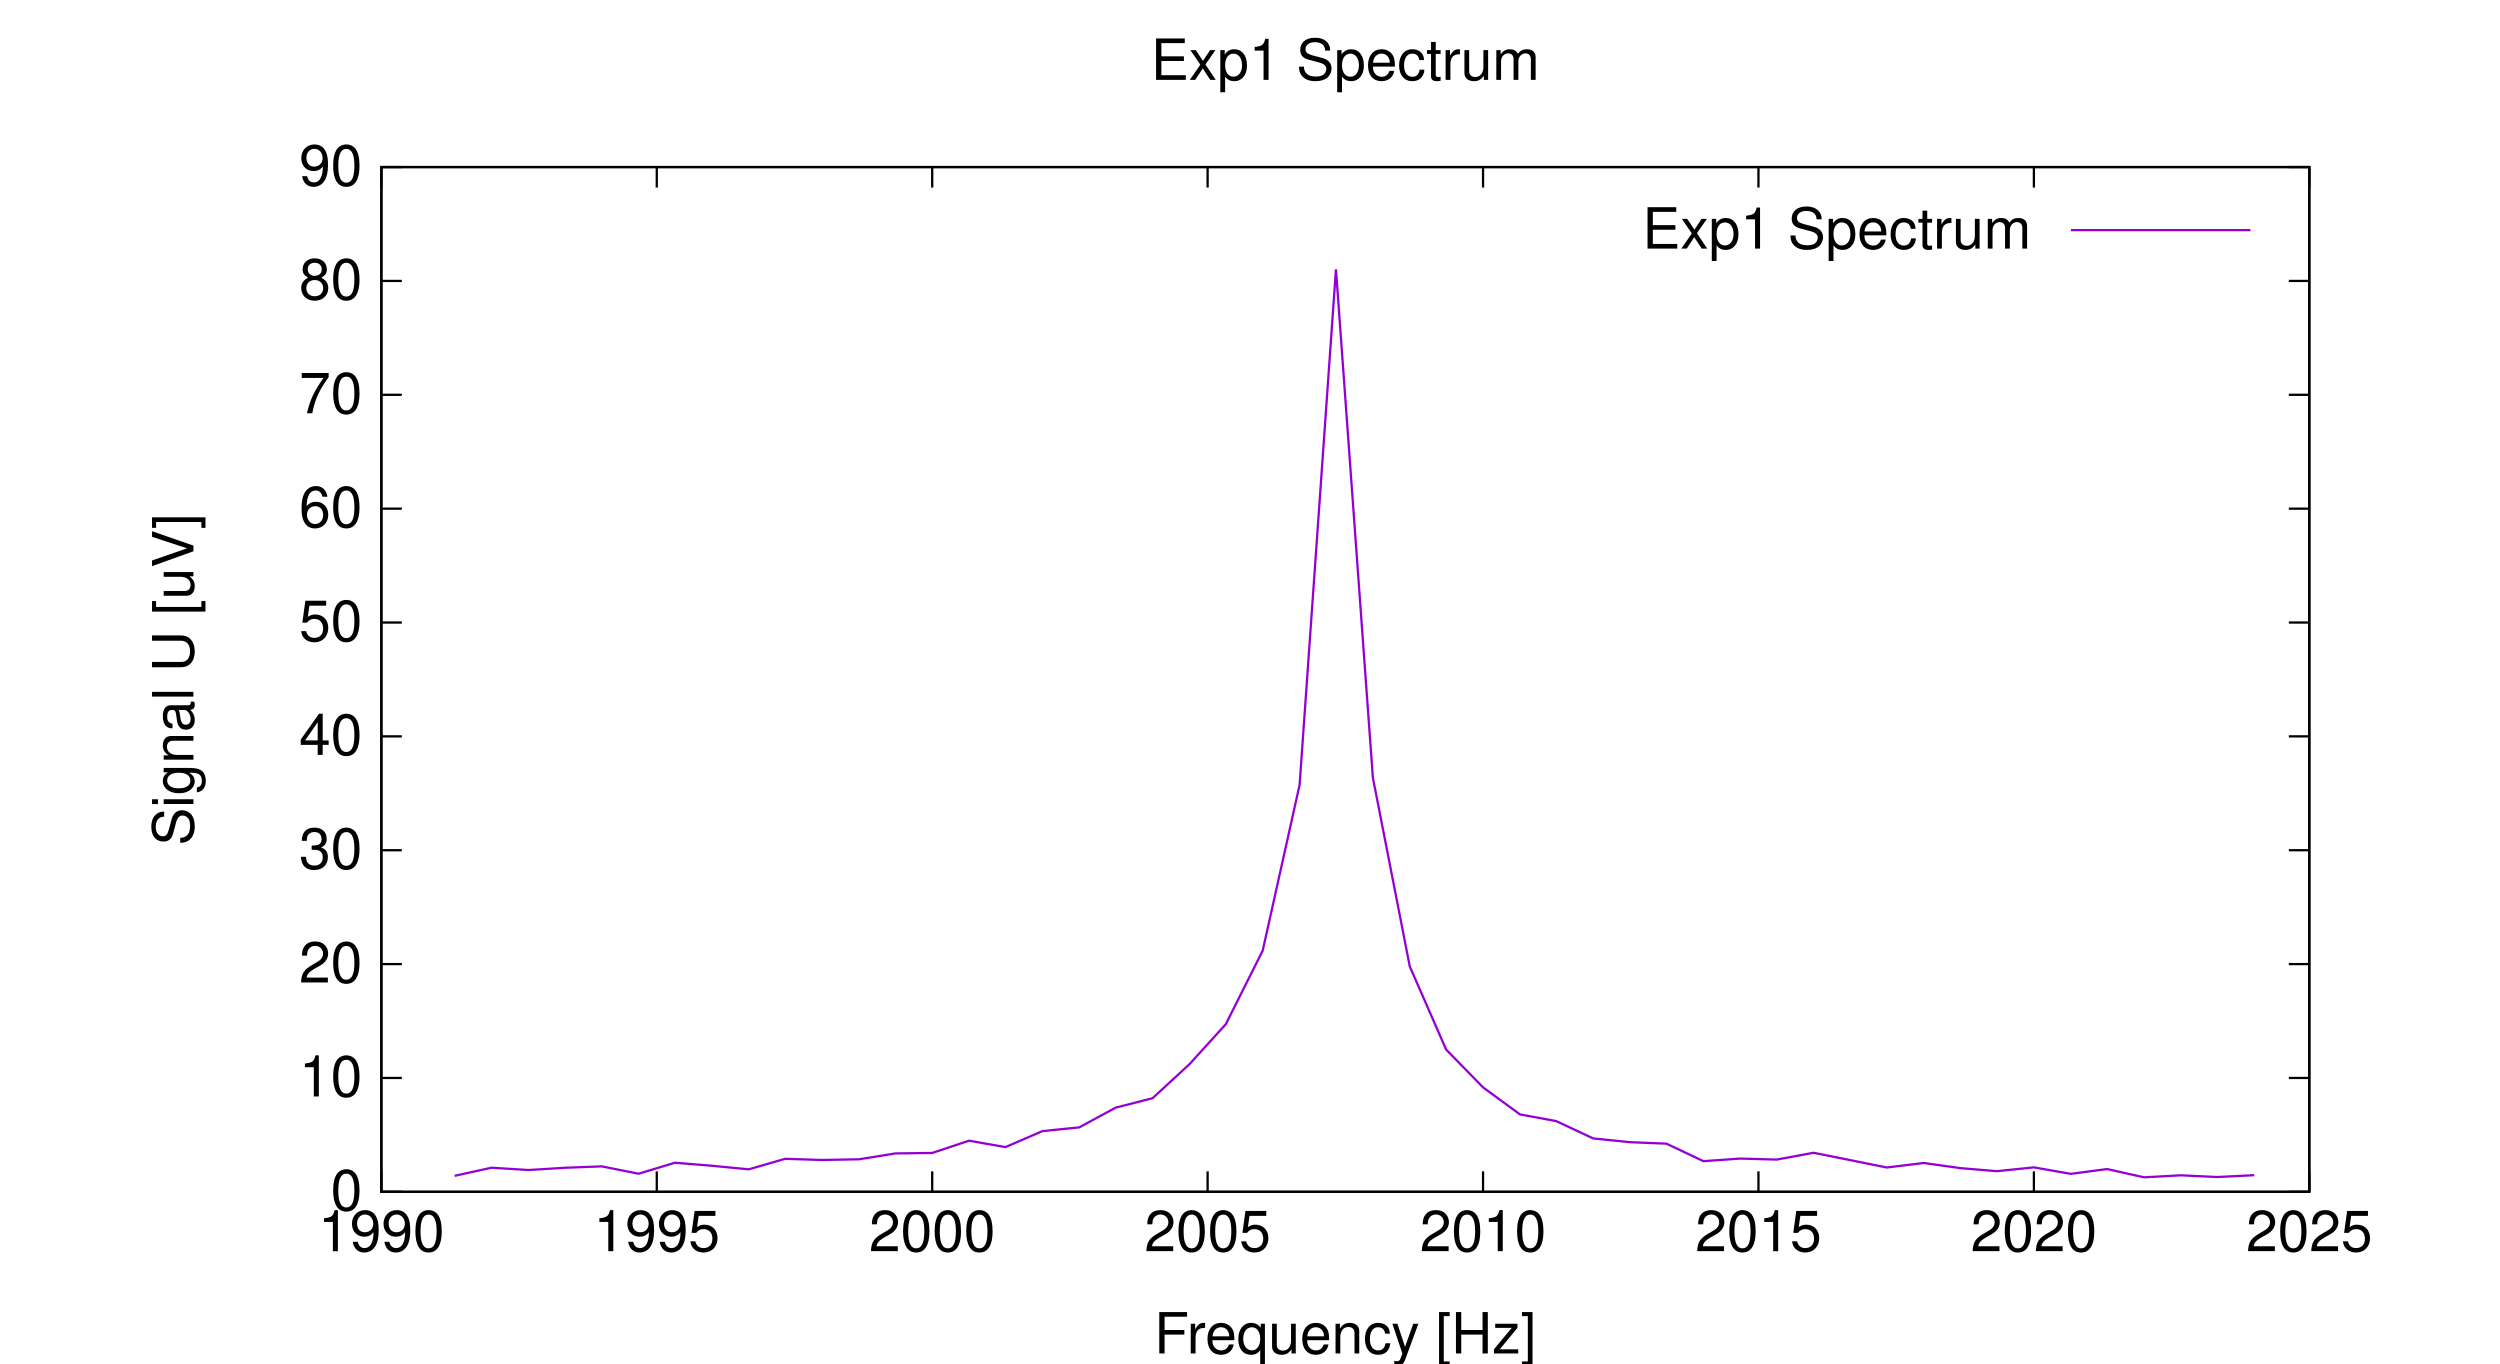
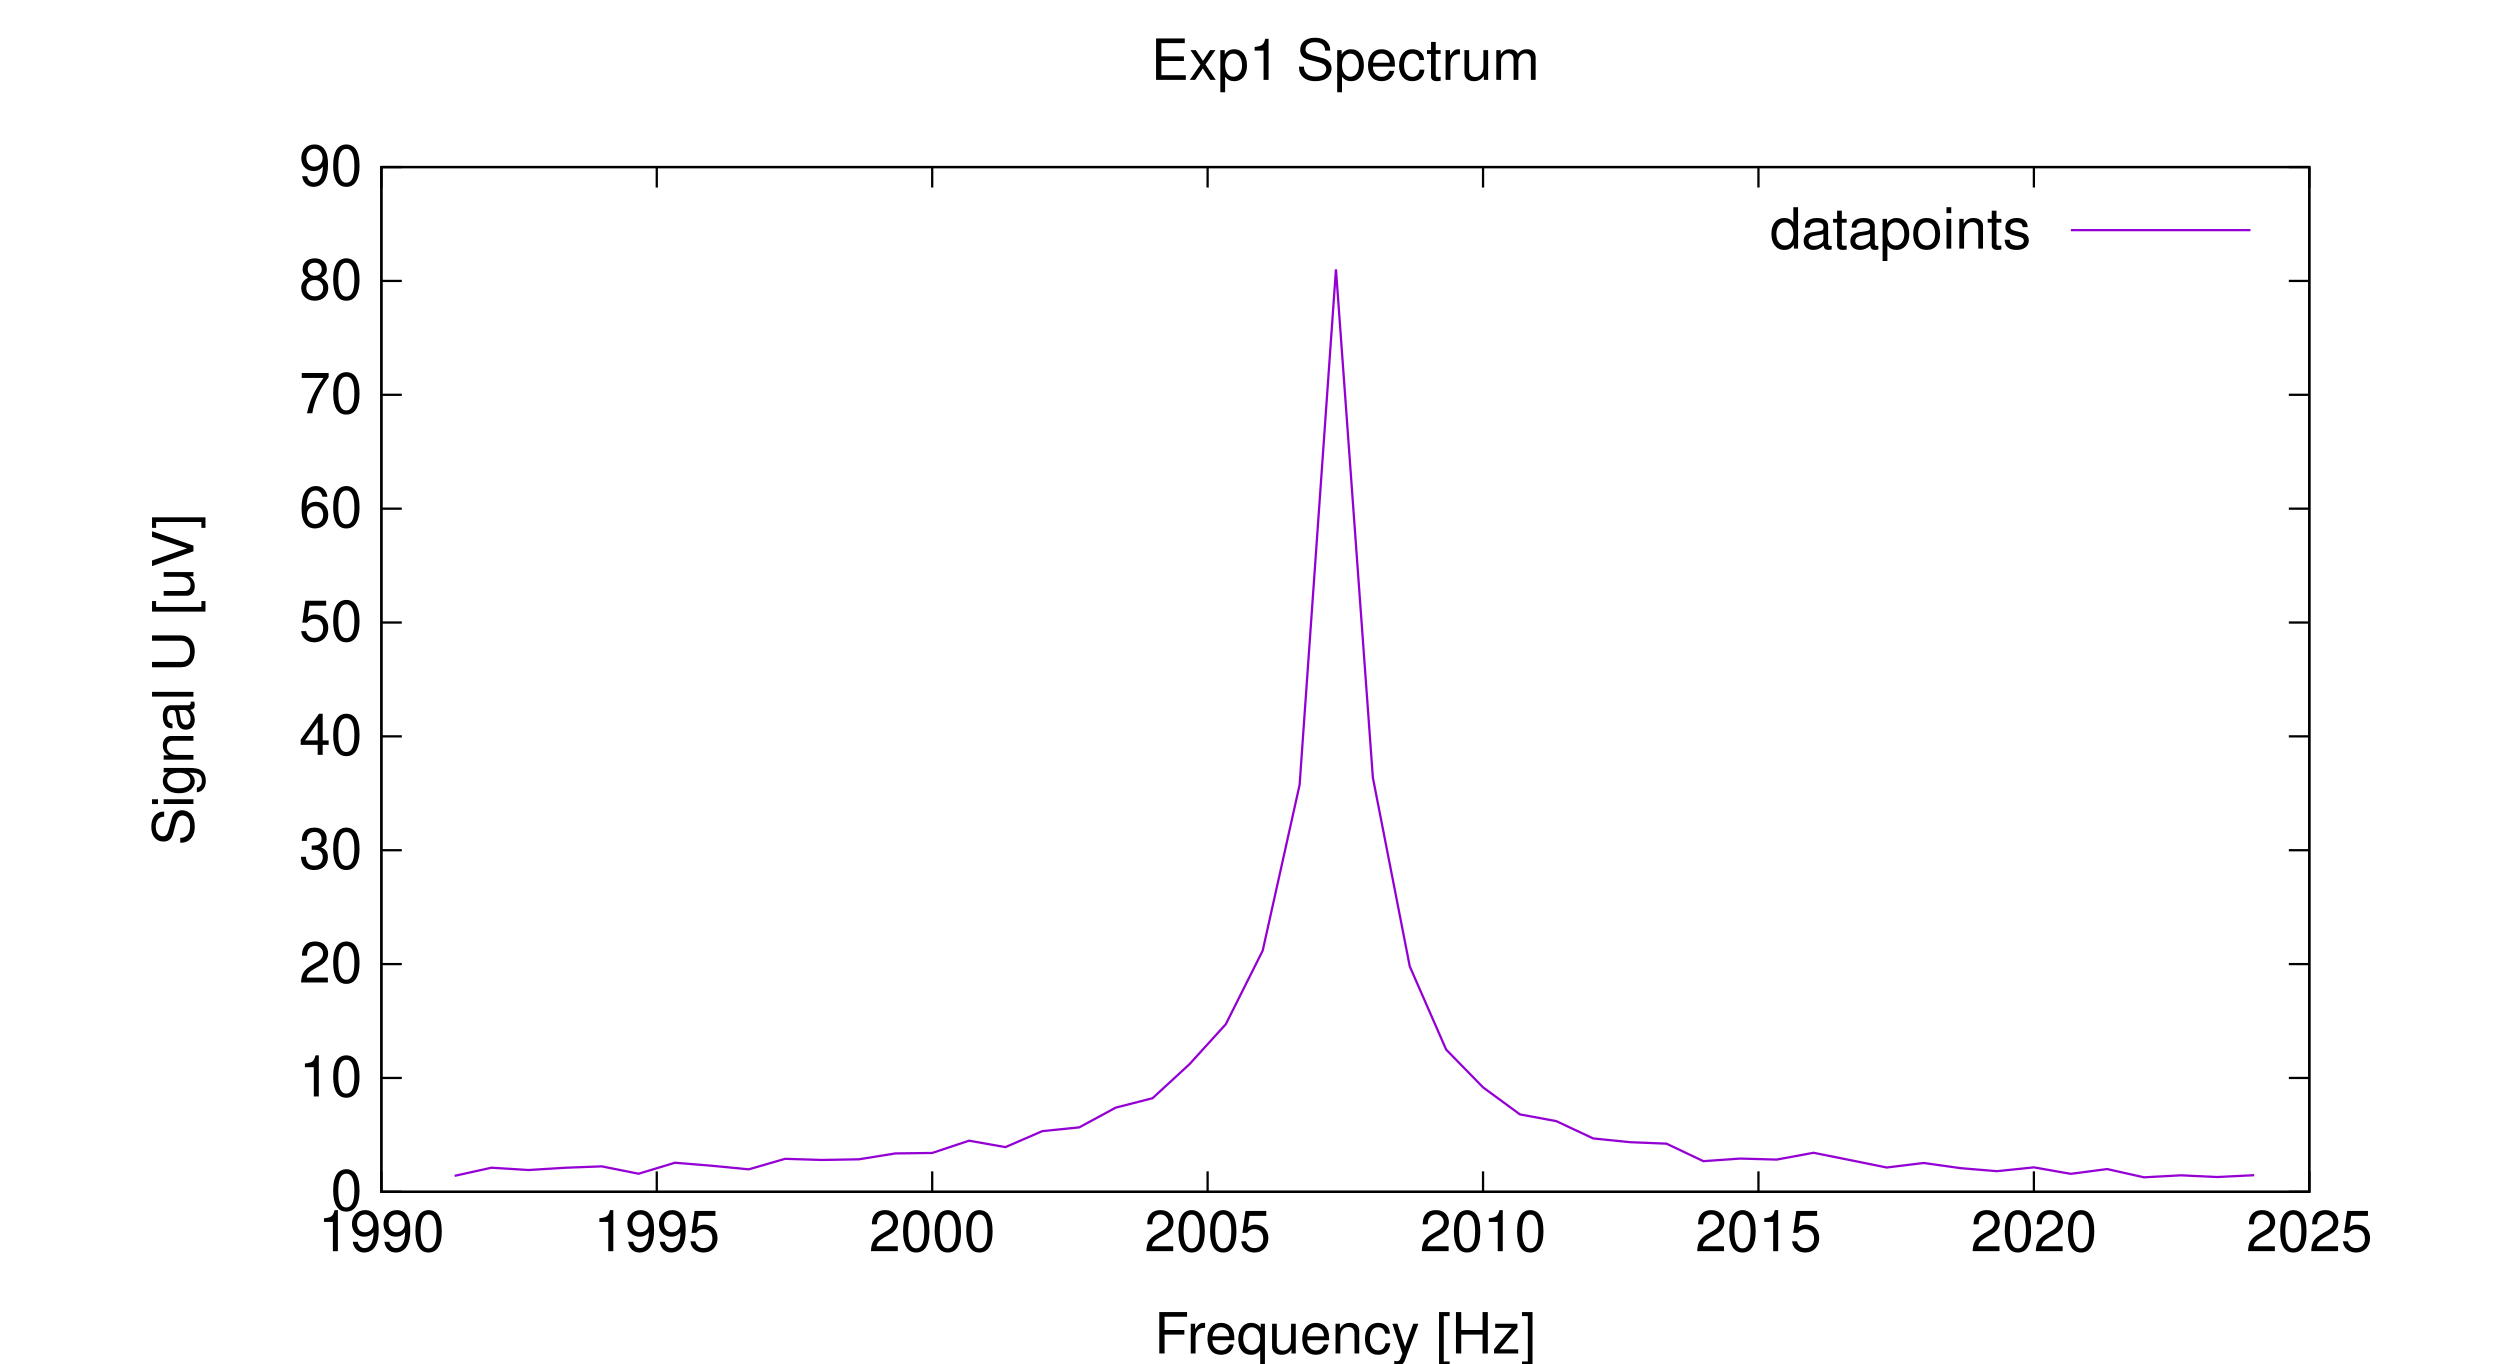
<svg xmlns="http://www.w3.org/2000/svg" xmlns:xlink="http://www.w3.org/1999/xlink" width="1100" height="600" viewBox="0 0 1100 600">
  <g id="gnuplot_canvas">
    <rect x="0" y="0" width="1100" height="600" fill="none" />
    <defs>
      <circle id="gpDot" r="0.5" stroke-width="0.5" stroke="currentColor" />
      <path id="gpPt0" stroke-width="0.222" stroke="currentColor" d="M-1,0 h2 M0,-1 v2" />
      <path id="gpPt1" stroke-width="0.222" stroke="currentColor" d="M-1,-1 L1,1 M1,-1 L-1,1" />
      <path id="gpPt2" stroke-width="0.222" stroke="currentColor" d="M-1,0 L1,0 M0,-1 L0,1 M-1,-1 L1,1 M-1,1 L1,-1" />
      <rect id="gpPt3" stroke-width="0.222" stroke="currentColor" x="-1" y="-1" width="2" height="2" />
      <rect id="gpPt4" stroke-width="0.222" stroke="currentColor" fill="currentColor" x="-1" y="-1" width="2" height="2" />
      <circle id="gpPt5" stroke-width="0.222" stroke="currentColor" cx="0" cy="0" r="1" />
      <use xlink:href="#gpPt5" id="gpPt6" fill="currentColor" stroke="none" />
      <path id="gpPt7" stroke-width="0.222" stroke="currentColor" d="M0,-1.33 L-1.33,0.67 L1.33,0.67 z" />
      <use xlink:href="#gpPt7" id="gpPt8" fill="currentColor" stroke="none" />
      <use xlink:href="#gpPt7" id="gpPt9" stroke="currentColor" transform="rotate(180)" />
      <use xlink:href="#gpPt9" id="gpPt10" fill="currentColor" stroke="none" />
      <use xlink:href="#gpPt3" id="gpPt11" stroke="currentColor" transform="rotate(45)" />
      <use xlink:href="#gpPt11" id="gpPt12" fill="currentColor" stroke="none" />
      <path id="gpPt13" stroke-width="0.222" stroke="currentColor" d="M0,1.330 L1.265,0.411 L0.782,-1.067 L-0.782,-1.076 L-1.265,0.411 z" />
      <use xlink:href="#gpPt13" id="gpPt14" fill="currentColor" stroke="none" />
      <filter id="textbox" filterUnits="objectBoundingBox" x="0" y="0" height="1" width="1">
        <feFlood flood-color="white" flood-opacity="1" result="bgnd" />
        <feComposite in="SourceGraphic" in2="bgnd" operator="atop" />
      </filter>
      <filter id="greybox" filterUnits="objectBoundingBox" x="0" y="0" height="1" width="1">
        <feFlood flood-color="lightgrey" flood-opacity="1" result="grey" />
        <feComposite in="SourceGraphic" in2="grey" operator="atop" />
      </filter>
    </defs>
    <g fill="none" color="white" stroke="currentColor" stroke-width="1.00" stroke-linecap="butt" stroke-linejoin="miter">
</g>
    <g fill="none" color="black" stroke="currentColor" stroke-width="1.00" stroke-linecap="butt" stroke-linejoin="miter">
      <path stroke="black" d="M167.80,524.40 L176.80,524.40 M1016.09,524.40 L1007.09,524.40  " />
      <g transform="translate(159.41,532.53)" stroke="none" fill="black" font-family="Helvetica" font-size="25.00" text-anchor="end">
        <text>
          <tspan font-family="Helvetica"> 0</tspan>
        </text>
      </g>
    </g>
    <g fill="none" color="black" stroke="currentColor" stroke-width="1.00" stroke-linecap="butt" stroke-linejoin="miter">
      <path stroke="black" d="M167.80,474.30 L176.80,474.30 M1016.09,474.30 L1007.09,474.30  " />
      <g transform="translate(159.41,482.43)" stroke="none" fill="black" font-family="Helvetica" font-size="25.00" text-anchor="end">
        <text>
          <tspan font-family="Helvetica"> 10</tspan>
        </text>
      </g>
    </g>
    <g fill="none" color="black" stroke="currentColor" stroke-width="1.00" stroke-linecap="butt" stroke-linejoin="miter">
      <path stroke="black" d="M167.80,424.20 L176.80,424.20 M1016.09,424.20 L1007.09,424.20  " />
      <g transform="translate(159.41,432.33)" stroke="none" fill="black" font-family="Helvetica" font-size="25.00" text-anchor="end">
        <text>
          <tspan font-family="Helvetica"> 20</tspan>
        </text>
      </g>
    </g>
    <g fill="none" color="black" stroke="currentColor" stroke-width="1.00" stroke-linecap="butt" stroke-linejoin="miter">
      <path stroke="black" d="M167.80,374.10 L176.80,374.10 M1016.09,374.10 L1007.09,374.10  " />
      <g transform="translate(159.41,382.23)" stroke="none" fill="black" font-family="Helvetica" font-size="25.00" text-anchor="end">
        <text>
          <tspan font-family="Helvetica"> 30</tspan>
        </text>
      </g>
    </g>
    <g fill="none" color="black" stroke="currentColor" stroke-width="1.00" stroke-linecap="butt" stroke-linejoin="miter">
      <path stroke="black" d="M167.80,324.00 L176.80,324.00 M1016.09,324.00 L1007.09,324.00  " />
      <g transform="translate(159.41,332.13)" stroke="none" fill="black" font-family="Helvetica" font-size="25.00" text-anchor="end">
        <text>
          <tspan font-family="Helvetica"> 40</tspan>
        </text>
      </g>
    </g>
    <g fill="none" color="black" stroke="currentColor" stroke-width="1.00" stroke-linecap="butt" stroke-linejoin="miter">
      <path stroke="black" d="M167.80,273.91 L176.80,273.91 M1016.09,273.91 L1007.09,273.91  " />
      <g transform="translate(159.41,282.04)" stroke="none" fill="black" font-family="Helvetica" font-size="25.00" text-anchor="end">
        <text>
          <tspan font-family="Helvetica"> 50</tspan>
        </text>
      </g>
    </g>
    <g fill="none" color="black" stroke="currentColor" stroke-width="1.00" stroke-linecap="butt" stroke-linejoin="miter">
      <path stroke="black" d="M167.80,223.81 L176.80,223.81 M1016.09,223.81 L1007.09,223.81  " />
      <g transform="translate(159.41,231.94)" stroke="none" fill="black" font-family="Helvetica" font-size="25.00" text-anchor="end">
        <text>
          <tspan font-family="Helvetica"> 60</tspan>
        </text>
      </g>
    </g>
    <g fill="none" color="black" stroke="currentColor" stroke-width="1.00" stroke-linecap="butt" stroke-linejoin="miter">
      <path stroke="black" d="M167.80,173.71 L176.80,173.71 M1016.09,173.71 L1007.09,173.71  " />
      <g transform="translate(159.41,181.84)" stroke="none" fill="black" font-family="Helvetica" font-size="25.00" text-anchor="end">
        <text>
          <tspan font-family="Helvetica"> 70</tspan>
        </text>
      </g>
    </g>
    <g fill="none" color="black" stroke="currentColor" stroke-width="1.00" stroke-linecap="butt" stroke-linejoin="miter">
      <path stroke="black" d="M167.80,123.61 L176.80,123.61 M1016.09,123.61 L1007.09,123.61  " />
      <g transform="translate(159.41,131.74)" stroke="none" fill="black" font-family="Helvetica" font-size="25.00" text-anchor="end">
        <text>
          <tspan font-family="Helvetica"> 80</tspan>
        </text>
      </g>
    </g>
    <g fill="none" color="black" stroke="currentColor" stroke-width="1.00" stroke-linecap="butt" stroke-linejoin="miter">
      <path stroke="black" d="M167.80,73.51 L176.80,73.51 M1016.09,73.51 L1007.09,73.51  " />
      <g transform="translate(159.41,81.64)" stroke="none" fill="black" font-family="Helvetica" font-size="25.00" text-anchor="end">
        <text>
          <tspan font-family="Helvetica"> 90</tspan>
        </text>
      </g>
    </g>
    <g fill="none" color="black" stroke="currentColor" stroke-width="1.00" stroke-linecap="butt" stroke-linejoin="miter">
      <path stroke="black" d="M167.80,524.40 L167.80,515.40 M167.80,73.51 L167.80,82.51  " />
      <g transform="translate(167.80,550.53)" stroke="none" fill="black" font-family="Helvetica" font-size="25.00" text-anchor="middle">
        <text>
          <tspan font-family="Helvetica"> 1990</tspan>
        </text>
      </g>
    </g>
    <g fill="none" color="black" stroke="currentColor" stroke-width="1.00" stroke-linecap="butt" stroke-linejoin="miter">
      <path stroke="black" d="M288.98,524.40 L288.98,515.40 M288.98,73.51 L288.98,82.51  " />
      <g transform="translate(288.98,550.53)" stroke="none" fill="black" font-family="Helvetica" font-size="25.00" text-anchor="middle">
        <text>
          <tspan font-family="Helvetica"> 1995</tspan>
        </text>
      </g>
    </g>
    <g fill="none" color="black" stroke="currentColor" stroke-width="1.00" stroke-linecap="butt" stroke-linejoin="miter">
      <path stroke="black" d="M410.17,524.40 L410.17,515.40 M410.17,73.51 L410.17,82.51  " />
      <g transform="translate(410.17,550.53)" stroke="none" fill="black" font-family="Helvetica" font-size="25.00" text-anchor="middle">
        <text>
          <tspan font-family="Helvetica"> 2000</tspan>
        </text>
      </g>
    </g>
    <g fill="none" color="black" stroke="currentColor" stroke-width="1.00" stroke-linecap="butt" stroke-linejoin="miter">
      <path stroke="black" d="M531.35,524.40 L531.35,515.40 M531.35,73.51 L531.35,82.51  " />
      <g transform="translate(531.35,550.53)" stroke="none" fill="black" font-family="Helvetica" font-size="25.00" text-anchor="middle">
        <text>
          <tspan font-family="Helvetica"> 2005</tspan>
        </text>
      </g>
    </g>
    <g fill="none" color="black" stroke="currentColor" stroke-width="1.00" stroke-linecap="butt" stroke-linejoin="miter">
      <path stroke="black" d="M652.54,524.40 L652.54,515.40 M652.54,73.51 L652.54,82.51  " />
      <g transform="translate(652.54,550.53)" stroke="none" fill="black" font-family="Helvetica" font-size="25.00" text-anchor="middle">
        <text>
          <tspan font-family="Helvetica"> 2010</tspan>
        </text>
      </g>
    </g>
    <g fill="none" color="black" stroke="currentColor" stroke-width="1.00" stroke-linecap="butt" stroke-linejoin="miter">
      <path stroke="black" d="M773.72,524.40 L773.72,515.40 M773.72,73.51 L773.72,82.51  " />
      <g transform="translate(773.72,550.53)" stroke="none" fill="black" font-family="Helvetica" font-size="25.00" text-anchor="middle">
        <text>
          <tspan font-family="Helvetica"> 2015</tspan>
        </text>
      </g>
    </g>
    <g fill="none" color="black" stroke="currentColor" stroke-width="1.00" stroke-linecap="butt" stroke-linejoin="miter">
      <path stroke="black" d="M894.91,524.40 L894.91,515.40 M894.91,73.51 L894.91,82.51  " />
      <g transform="translate(894.91,550.53)" stroke="none" fill="black" font-family="Helvetica" font-size="25.00" text-anchor="middle">
        <text>
          <tspan font-family="Helvetica"> 2020</tspan>
        </text>
      </g>
    </g>
    <g fill="none" color="black" stroke="currentColor" stroke-width="1.00" stroke-linecap="butt" stroke-linejoin="miter">
      <path stroke="black" d="M1016.09,524.40 L1016.09,515.40 M1016.09,73.51 L1016.09,82.51  " />
      <g transform="translate(1016.09,550.53)" stroke="none" fill="black" font-family="Helvetica" font-size="25.00" text-anchor="middle">
        <text>
          <tspan font-family="Helvetica"> 2025</tspan>
        </text>
      </g>
    </g>
    <g fill="none" color="black" stroke="currentColor" stroke-width="1.00" stroke-linecap="butt" stroke-linejoin="miter">
</g>
    <g fill="none" color="black" stroke="currentColor" stroke-width="1.00" stroke-linecap="butt" stroke-linejoin="miter">
      <path stroke="black" d="M167.80,73.51 L167.80,524.40 L1016.09,524.40 L1016.09,73.51 L167.80,73.51 Z  " />
    </g>
    <g fill="none" color="black" stroke="currentColor" stroke-width="1.00" stroke-linecap="butt" stroke-linejoin="miter">
      <g transform="translate(85.11,298.96) rotate(270)" stroke="none" fill="black" font-family="Helvetica" font-size="25.00" text-anchor="middle">
        <text>
          <tspan font-family="Helvetica">Signal U [uV]</tspan>
        </text>
      </g>
    </g>
    <g fill="none" color="black" stroke="currentColor" stroke-width="1.00" stroke-linecap="butt" stroke-linejoin="miter">
      <g transform="translate(591.94,595.53)" stroke="none" fill="black" font-family="Helvetica" font-size="25.00" text-anchor="middle">
        <text>
          <tspan font-family="Helvetica">Frequency [Hz]</tspan>
        </text>
      </g>
    </g>
    <g fill="none" color="black" stroke="currentColor" stroke-width="1.00" stroke-linecap="butt" stroke-linejoin="miter">
</g>
    <g id="gnuplot_plot_1">
      <g fill="none" color="black" stroke="currentColor" stroke-width="1.00" stroke-linecap="butt" stroke-linejoin="miter">
        <g transform="translate(893.70,109.39)" stroke="none" fill="black" font-family="Helvetica" font-size="25.00" text-anchor="end">
          <text>
-             <tspan font-family="Helvetica">Exp1 Spectrum</tspan>
+             <tspan font-family="Helvetica">datapoints</tspan>
          </text>
        </g>
      </g>
      <g fill="none" color="black" stroke="currentColor" stroke-width="1.00" stroke-linecap="butt" stroke-linejoin="miter">
        <path stroke="rgb(148,   0, 211)" d="M911.20,101.26 L990.20,101.26 M200.04,517.37 L216.27,513.79 L232.51,514.81 L248.51,513.82 L264.75,513.20 L280.99,516.44   L296.98,511.60 L313.22,512.93 L329.46,514.51 L345.46,509.88 L361.69,510.39 L377.93,510.09 L393.93,507.51 L410.17,507.30   L426.41,501.90 L442.40,504.73 L458.64,497.69 L474.88,496.04 L490.88,487.37 L507.12,483.21 L523.35,468.27 L539.35,450.65   L555.59,418.27 L571.83,345.33 L587.82,118.51 L604.06,342.15 L620.30,425.23 L636.30,461.81 L652.54,478.44 L668.78,490.34   L684.77,493.30 L701.01,500.91 L717.25,502.56 L733.25,503.21 L749.48,510.91 L765.72,509.77 L781.72,510.22 L797.96,507.22   L814.20,510.47 L830.19,513.70 L846.43,511.71 L862.67,513.99 L878.67,515.32 L894.91,513.64 L911.14,516.49 L927.14,514.39   L943.38,518.02 L959.62,517.14 L975.61,517.89 L991.85,517.08  " />
      </g>
    </g>
    <g fill="none" color="white" stroke="rgb(148,   0, 211)" stroke-width="2.00" stroke-linecap="butt" stroke-linejoin="miter">
</g>
    <g fill="none" color="black" stroke="currentColor" stroke-width="2.00" stroke-linecap="butt" stroke-linejoin="miter">
</g>
    <g fill="none" color="black" stroke="black" stroke-width="1.00" stroke-linecap="butt" stroke-linejoin="miter">
</g>
    <g fill="none" color="black" stroke="currentColor" stroke-width="1.00" stroke-linecap="butt" stroke-linejoin="miter">
      <path stroke="black" d="M167.80,73.51 L167.80,524.40 L1016.09,524.40 L1016.09,73.51 L167.80,73.51 Z  " />
    </g>
    <g fill="none" color="black" stroke="currentColor" stroke-width="1.00" stroke-linecap="butt" stroke-linejoin="miter">
      <g transform="translate(591.94,35.14)" stroke="none" fill="black" font-family="Helvetica" font-size="25.00" text-anchor="middle">
        <text>
          <tspan font-family="Helvetica">Exp1 Spectrum</tspan>
        </text>
      </g>
    </g>
    <g fill="none" color="black" stroke="currentColor" stroke-width="1.00" stroke-linecap="butt" stroke-linejoin="miter">
</g>
  </g>
</svg>
